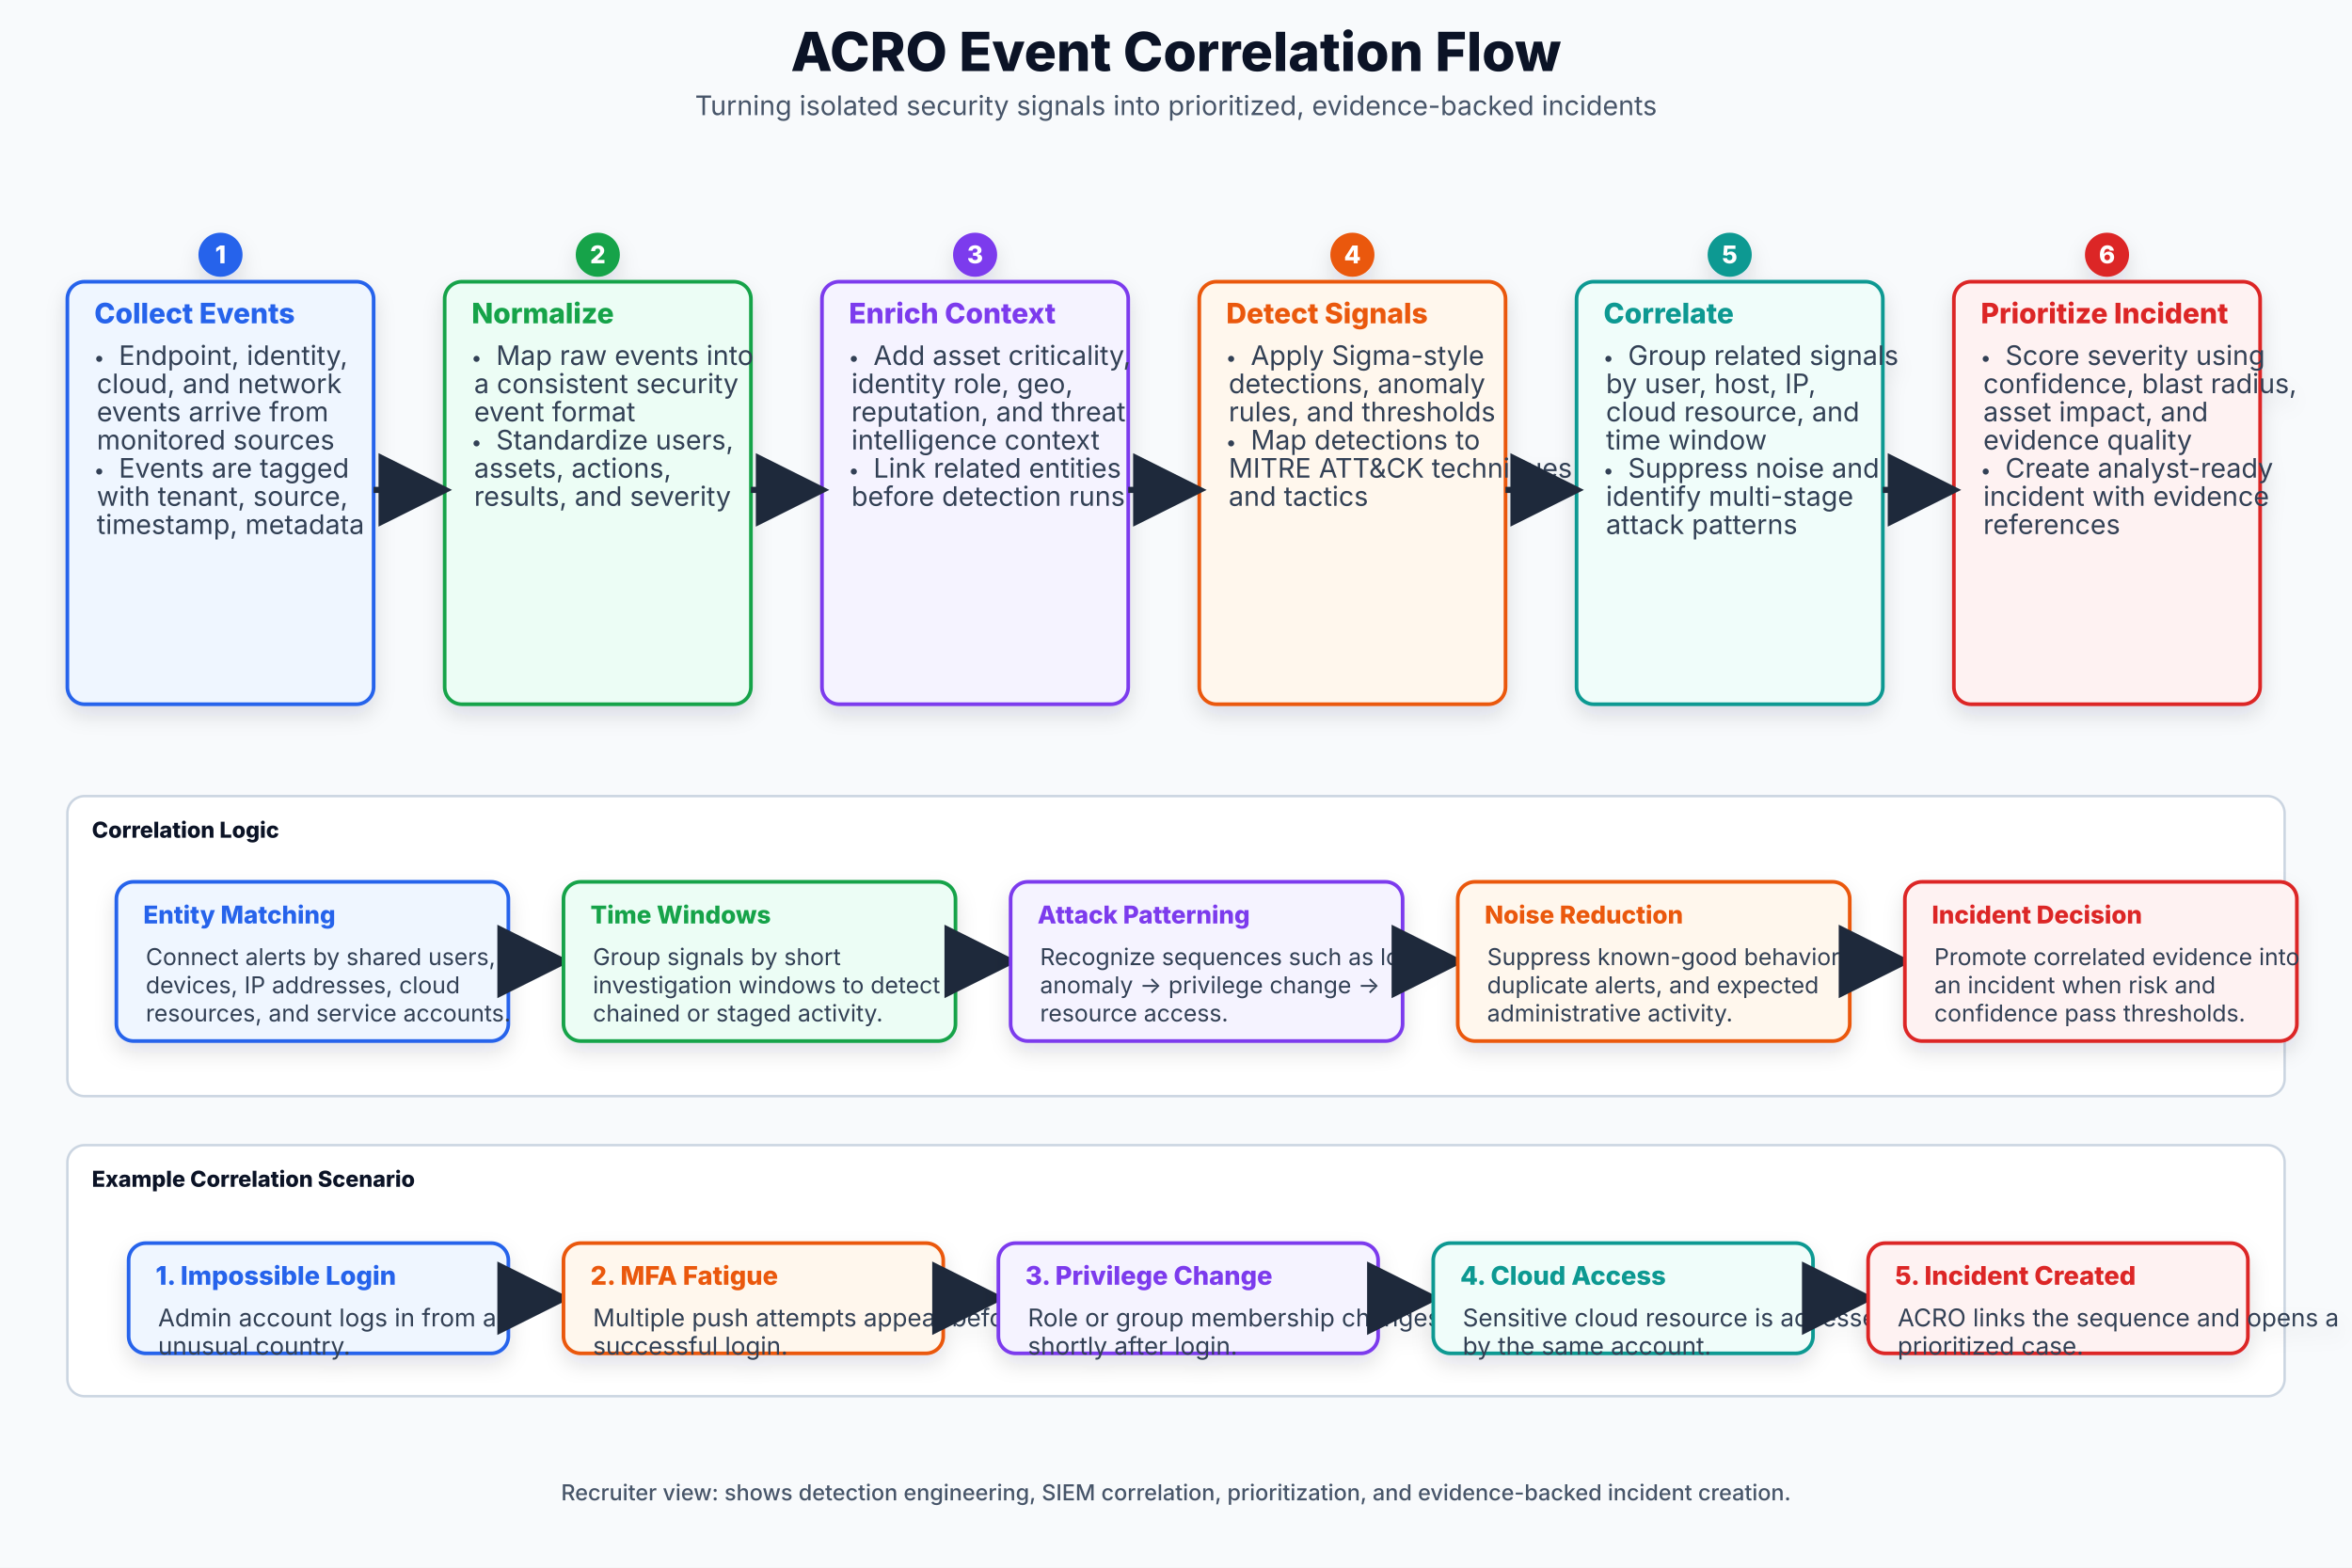
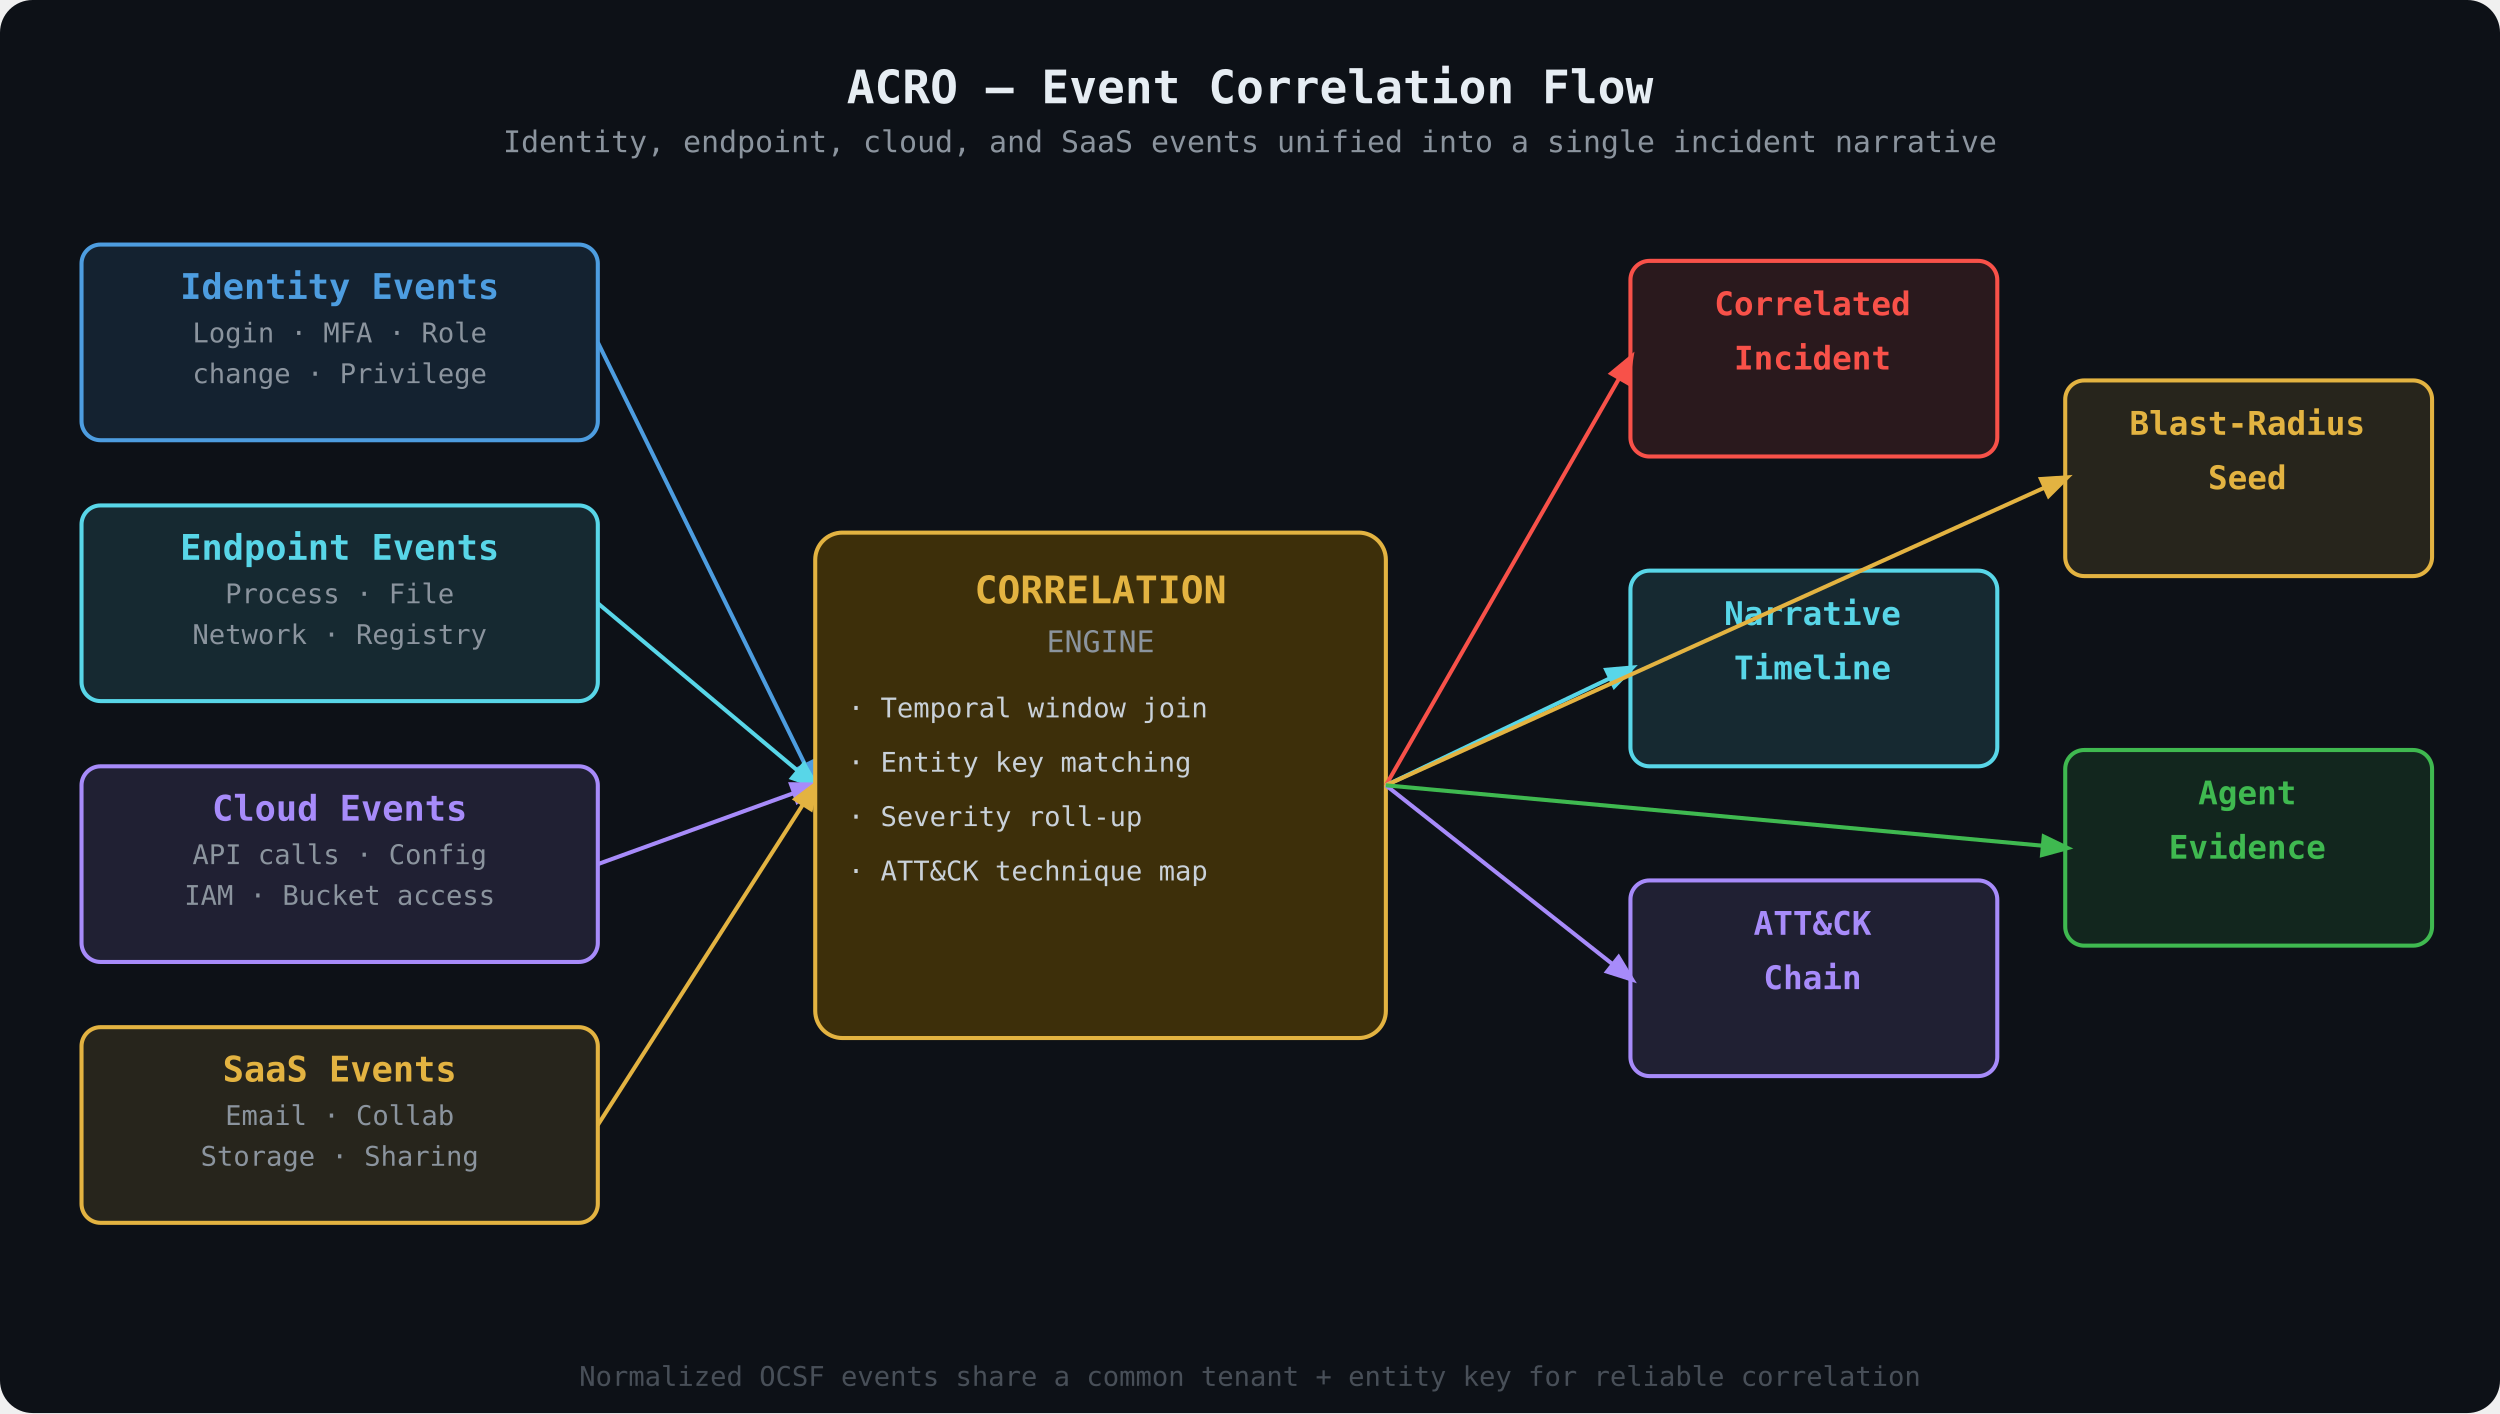
- <svg xmlns="http://www.w3.org/2000/svg" width="1920" height="1280" viewBox="0 0 1920 1280" role="img" aria-labelledby="title desc">
+ <svg xmlns="http://www.w3.org/2000/svg" viewBox="0 0 920 520" width="920" height="520">
+   <rect width="920" height="520" rx="12" fill="#0d1117" />
+   <text x="460" y="38" text-anchor="middle" font-family="JetBrains Mono, Fira Code, monospace" font-size="17" fill="#e6edf3" font-weight="bold">ACRO — Event Correlation Flow</text>
+   <text x="460" y="56" text-anchor="middle" font-family="JetBrains Mono, Fira Code, monospace" font-size="11" fill="#8b949e">Identity, endpoint, cloud, and SaaS events unified into a single incident narrative</text>
+   <rect x="30" y="90" width="190" height="72" rx="7" fill="#4d9de020" stroke="#4d9de0" stroke-width="1.5" opacity="1" />
+   <text x="125" y="110" text-anchor="middle" font-family="JetBrains Mono, Fira Code, monospace" font-size="13" fill="#4d9de0" font-weight="bold">Identity Events</text>
+   <text x="125" y="126" text-anchor="middle" font-family="JetBrains Mono, Fira Code, monospace" font-size="10" fill="#8b949e" font-weight="normal">Login · MFA · Role</text>
+   <text x="125" y="141" text-anchor="middle" font-family="JetBrains Mono, Fira Code, monospace" font-size="10" fill="#8b949e" font-weight="normal">change · Privilege</text>
  <defs>
-     <marker id="arrow" viewBox="0 0 10 10" refX="9" refY="5" markerWidth="12" markerHeight="12" orient="auto-start-reverse">
-       <path d="M 0 0 L 10 5 L 0 10 z" fill="#1e293b" />
+     <marker id="arr-220-126-300-289" markerWidth="8" markerHeight="6" refX="6" refY="3" orient="auto">
+       <polygon points="0 0, 8 3, 0 6" fill="#4d9de0" />
    </marker>
-     <filter id="shadow" x="-20%" y="-20%" width="140%" height="140%">
-       <feDropShadow dx="0" dy="8" stdDeviation="8" flood-color="#0f172a" flood-opacity="0.12" />
-     </filter>
-     <radialGradient id="darkGlow" cx="50%" cy="25%" r="80%">
-       <stop offset="0%" stop-color="#12345c" />
-       <stop offset="65%" stop-color="#07111f" />
-       <stop offset="100%" stop-color="#020617" />
-     </radialGradient>
  </defs>
-   <rect width="1920" height="1280" fill="#f8fafc" />
-   <text id="title" x="960" y="58" text-anchor="middle" font-family="Inter,Arial,sans-serif" font-size="44" font-weight="800" fill="#0b1326">ACRO Event Correlation Flow</text>
-   <text id="desc" x="960" y="94" text-anchor="middle" font-family="Inter,Arial,sans-serif" font-size="22" fill="#475569">Turning isolated security signals into prioritized, evidence-backed incidents</text>
-   <g filter="url(#shadow)">
-     <rect x="55" y="230" width="250" height="345" rx="14" fill="#eff6ff" stroke="#2563eb" stroke-width="3" />
-     <circle cx="180" cy="208" r="18" fill="#2563eb" />
-     <text x="180" y="215" text-anchor="middle" font-family="Inter,Arial,sans-serif" font-size="20" font-weight="800" fill="#fff">1</text>
-     <text x="77" y="264" text-anchor="start" font-family="Inter,Arial,sans-serif" font-size="23" font-weight="800" fill="#2563eb">Collect Events</text>
-     <circle cx="81" cy="293" r="2.5" fill="#334155" />
-     <text x="97" y="298" text-anchor="start" font-family="Inter,Arial,sans-serif" font-size="22" fill="#334155">Endpoint, identity,</text>
-     <text x="79" y="321" text-anchor="start" font-family="Inter,Arial,sans-serif" font-size="22" fill="#334155">cloud, and network</text>
-     <text x="79" y="344" text-anchor="start" font-family="Inter,Arial,sans-serif" font-size="22" fill="#334155">events arrive from</text>
-     <text x="79" y="367" text-anchor="start" font-family="Inter,Arial,sans-serif" font-size="22" fill="#334155">monitored sources</text>
-     <circle cx="81" cy="385" r="2.5" fill="#334155" />
-     <text x="97" y="390" text-anchor="start" font-family="Inter,Arial,sans-serif" font-size="22" fill="#334155">Events are tagged</text>
-     <text x="79" y="413" text-anchor="start" font-family="Inter,Arial,sans-serif" font-size="22" fill="#334155">with tenant, source,</text>
-     <text x="79" y="436" text-anchor="start" font-family="Inter,Arial,sans-serif" font-size="22" fill="#334155">timestamp, metadata</text>
-   </g>
-   <g filter="url(#shadow)">
-     <rect x="363" y="230" width="250" height="345" rx="14" fill="#ecfdf5" stroke="#16a34a" stroke-width="3" />
-     <circle cx="488" cy="208" r="18" fill="#16a34a" />
-     <text x="488" y="215" text-anchor="middle" font-family="Inter,Arial,sans-serif" font-size="20" font-weight="800" fill="#fff">2</text>
-     <text x="385" y="264" text-anchor="start" font-family="Inter,Arial,sans-serif" font-size="23" font-weight="800" fill="#16a34a">Normalize</text>
-     <circle cx="389" cy="293" r="2.5" fill="#334155" />
-     <text x="405" y="298" text-anchor="start" font-family="Inter,Arial,sans-serif" font-size="22" fill="#334155">Map raw events into</text>
-     <text x="387" y="321" text-anchor="start" font-family="Inter,Arial,sans-serif" font-size="22" fill="#334155">a consistent security</text>
-     <text x="387" y="344" text-anchor="start" font-family="Inter,Arial,sans-serif" font-size="22" fill="#334155">event format</text>
-     <circle cx="389" cy="362" r="2.5" fill="#334155" />
-     <text x="405" y="367" text-anchor="start" font-family="Inter,Arial,sans-serif" font-size="22" fill="#334155">Standardize users,</text>
-     <text x="387" y="390" text-anchor="start" font-family="Inter,Arial,sans-serif" font-size="22" fill="#334155">assets, actions,</text>
-     <text x="387" y="413" text-anchor="start" font-family="Inter,Arial,sans-serif" font-size="22" fill="#334155">results, and severity</text>
-   </g>
-   <g filter="url(#shadow)">
-     <rect x="671" y="230" width="250" height="345" rx="14" fill="#f5f3ff" stroke="#7c3aed" stroke-width="3" />
-     <circle cx="796" cy="208" r="18" fill="#7c3aed" />
-     <text x="796" y="215" text-anchor="middle" font-family="Inter,Arial,sans-serif" font-size="20" font-weight="800" fill="#fff">3</text>
-     <text x="693" y="264" text-anchor="start" font-family="Inter,Arial,sans-serif" font-size="23" font-weight="800" fill="#7c3aed">Enrich Context</text>
-     <circle cx="697" cy="293" r="2.5" fill="#334155" />
-     <text x="713" y="298" text-anchor="start" font-family="Inter,Arial,sans-serif" font-size="22" fill="#334155">Add asset criticality,</text>
-     <text x="695" y="321" text-anchor="start" font-family="Inter,Arial,sans-serif" font-size="22" fill="#334155">identity role, geo,</text>
-     <text x="695" y="344" text-anchor="start" font-family="Inter,Arial,sans-serif" font-size="22" fill="#334155">reputation, and threat</text>
-     <text x="695" y="367" text-anchor="start" font-family="Inter,Arial,sans-serif" font-size="22" fill="#334155">intelligence context</text>
-     <circle cx="697" cy="385" r="2.5" fill="#334155" />
-     <text x="713" y="390" text-anchor="start" font-family="Inter,Arial,sans-serif" font-size="22" fill="#334155">Link related entities</text>
-     <text x="695" y="413" text-anchor="start" font-family="Inter,Arial,sans-serif" font-size="22" fill="#334155">before detection runs</text>
-   </g>
-   <g filter="url(#shadow)">
-     <rect x="979" y="230" width="250" height="345" rx="14" fill="#fff7ed" stroke="#ea580c" stroke-width="3" />
-     <circle cx="1104" cy="208" r="18" fill="#ea580c" />
-     <text x="1104" y="215" text-anchor="middle" font-family="Inter,Arial,sans-serif" font-size="20" font-weight="800" fill="#fff">4</text>
-     <text x="1001" y="264" text-anchor="start" font-family="Inter,Arial,sans-serif" font-size="23" font-weight="800" fill="#ea580c">Detect Signals</text>
-     <circle cx="1005" cy="293" r="2.5" fill="#334155" />
-     <text x="1021" y="298" text-anchor="start" font-family="Inter,Arial,sans-serif" font-size="22" fill="#334155">Apply Sigma-style</text>
-     <text x="1003" y="321" text-anchor="start" font-family="Inter,Arial,sans-serif" font-size="22" fill="#334155">detections, anomaly</text>
-     <text x="1003" y="344" text-anchor="start" font-family="Inter,Arial,sans-serif" font-size="22" fill="#334155">rules, and thresholds</text>
-     <circle cx="1005" cy="362" r="2.5" fill="#334155" />
-     <text x="1021" y="367" text-anchor="start" font-family="Inter,Arial,sans-serif" font-size="22" fill="#334155">Map detections to</text>
-     <text x="1003" y="390" text-anchor="start" font-family="Inter,Arial,sans-serif" font-size="22" fill="#334155">MITRE ATT&amp;CK techniques</text>
-     <text x="1003" y="413" text-anchor="start" font-family="Inter,Arial,sans-serif" font-size="22" fill="#334155">and tactics</text>
-   </g>
-   <g filter="url(#shadow)">
-     <rect x="1287" y="230" width="250" height="345" rx="14" fill="#f0fdfa" stroke="#0f9992" stroke-width="3" />
-     <circle cx="1412" cy="208" r="18" fill="#0f9992" />
-     <text x="1412" y="215" text-anchor="middle" font-family="Inter,Arial,sans-serif" font-size="20" font-weight="800" fill="#fff">5</text>
-     <text x="1309" y="264" text-anchor="start" font-family="Inter,Arial,sans-serif" font-size="23" font-weight="800" fill="#0f9992">Correlate</text>
-     <circle cx="1313" cy="293" r="2.5" fill="#334155" />
-     <text x="1329" y="298" text-anchor="start" font-family="Inter,Arial,sans-serif" font-size="22" fill="#334155">Group related signals</text>
-     <text x="1311" y="321" text-anchor="start" font-family="Inter,Arial,sans-serif" font-size="22" fill="#334155">by user, host, IP,</text>
-     <text x="1311" y="344" text-anchor="start" font-family="Inter,Arial,sans-serif" font-size="22" fill="#334155">cloud resource, and</text>
-     <text x="1311" y="367" text-anchor="start" font-family="Inter,Arial,sans-serif" font-size="22" fill="#334155">time window</text>
-     <circle cx="1313" cy="385" r="2.5" fill="#334155" />
-     <text x="1329" y="390" text-anchor="start" font-family="Inter,Arial,sans-serif" font-size="22" fill="#334155">Suppress noise and</text>
-     <text x="1311" y="413" text-anchor="start" font-family="Inter,Arial,sans-serif" font-size="22" fill="#334155">identify multi-stage</text>
-     <text x="1311" y="436" text-anchor="start" font-family="Inter,Arial,sans-serif" font-size="22" fill="#334155">attack patterns</text>
-   </g>
-   <g filter="url(#shadow)">
-     <rect x="1595" y="230" width="250" height="345" rx="14" fill="#fef2f2" stroke="#dc2626" stroke-width="3" />
-     <circle cx="1720" cy="208" r="18" fill="#dc2626" />
-     <text x="1720" y="215" text-anchor="middle" font-family="Inter,Arial,sans-serif" font-size="20" font-weight="800" fill="#fff">6</text>
-     <text x="1617" y="264" text-anchor="start" font-family="Inter,Arial,sans-serif" font-size="23" font-weight="800" fill="#dc2626">Prioritize Incident</text>
-     <circle cx="1621" cy="293" r="2.5" fill="#334155" />
-     <text x="1637" y="298" text-anchor="start" font-family="Inter,Arial,sans-serif" font-size="22" fill="#334155">Score severity using</text>
-     <text x="1619" y="321" text-anchor="start" font-family="Inter,Arial,sans-serif" font-size="22" fill="#334155">confidence, blast radius,</text>
-     <text x="1619" y="344" text-anchor="start" font-family="Inter,Arial,sans-serif" font-size="22" fill="#334155">asset impact, and</text>
-     <text x="1619" y="367" text-anchor="start" font-family="Inter,Arial,sans-serif" font-size="22" fill="#334155">evidence quality</text>
-     <circle cx="1621" cy="385" r="2.5" fill="#334155" />
-     <text x="1637" y="390" text-anchor="start" font-family="Inter,Arial,sans-serif" font-size="22" fill="#334155">Create analyst-ready</text>
-     <text x="1619" y="413" text-anchor="start" font-family="Inter,Arial,sans-serif" font-size="22" fill="#334155">incident with evidence</text>
-     <text x="1619" y="436" text-anchor="start" font-family="Inter,Arial,sans-serif" font-size="22" fill="#334155">references</text>
-   </g>
-   <path d="M 305 400 L 363 400" fill="none" stroke="#1e293b" stroke-width="5" marker-end="url(#arrow)" />
-   <path d="M 613 400 L 671 400" fill="none" stroke="#1e293b" stroke-width="5" marker-end="url(#arrow)" />
-   <path d="M 921 400 L 979 400" fill="none" stroke="#1e293b" stroke-width="5" marker-end="url(#arrow)" />
-   <path d="M 1229 400 L 1287 400" fill="none" stroke="#1e293b" stroke-width="5" marker-end="url(#arrow)" />
-   <path d="M 1537 400 L 1595 400" fill="none" stroke="#1e293b" stroke-width="5" marker-end="url(#arrow)" />
-   <rect x="55" y="650" width="1810" height="245" rx="14" fill="#ffffff" stroke="#cbd5e1" stroke-width="2" />
-   <text x="75" y="684" font-family="Inter,Arial,sans-serif" font-size="18" font-weight="800" fill="#0b1326">Correlation Logic</text>
-   <g filter="url(#shadow)">
-     <rect x="95" y="720" width="320" height="130" rx="14" fill="#eff6ff" stroke="#2563eb" stroke-width="3" />
-     <text x="117" y="754" text-anchor="start" font-family="Inter,Arial,sans-serif" font-size="20" font-weight="800" fill="#2563eb">Entity Matching</text>
-     <text x="119" y="788" text-anchor="start" font-family="Inter,Arial,sans-serif" font-size="19" fill="#334155">Connect alerts by shared users,</text>
-     <text x="119" y="811" text-anchor="start" font-family="Inter,Arial,sans-serif" font-size="19" fill="#334155">devices, IP addresses, cloud</text>
-     <text x="119" y="834" text-anchor="start" font-family="Inter,Arial,sans-serif" font-size="19" fill="#334155">resources, and service accounts.</text>
-   </g>
-   <path d="M 415 785 L 460 785" fill="none" stroke="#1e293b" stroke-width="5" marker-end="url(#arrow)" />
-   <g filter="url(#shadow)">
-     <rect x="460" y="720" width="320" height="130" rx="14" fill="#ecfdf5" stroke="#16a34a" stroke-width="3" />
-     <text x="482" y="754" text-anchor="start" font-family="Inter,Arial,sans-serif" font-size="20" font-weight="800" fill="#16a34a">Time Windows</text>
-     <text x="484" y="788" text-anchor="start" font-family="Inter,Arial,sans-serif" font-size="19" fill="#334155">Group signals by short</text>
-     <text x="484" y="811" text-anchor="start" font-family="Inter,Arial,sans-serif" font-size="19" fill="#334155">investigation windows to detect</text>
-     <text x="484" y="834" text-anchor="start" font-family="Inter,Arial,sans-serif" font-size="19" fill="#334155">chained or staged activity.</text>
-   </g>
-   <path d="M 780 785 L 825 785" fill="none" stroke="#1e293b" stroke-width="5" marker-end="url(#arrow)" />
-   <g filter="url(#shadow)">
-     <rect x="825" y="720" width="320" height="130" rx="14" fill="#f5f3ff" stroke="#7c3aed" stroke-width="3" />
-     <text x="847" y="754" text-anchor="start" font-family="Inter,Arial,sans-serif" font-size="20" font-weight="800" fill="#7c3aed">Attack Patterning</text>
-     <text x="849" y="788" text-anchor="start" font-family="Inter,Arial,sans-serif" font-size="19" fill="#334155">Recognize sequences such as login</text>
-     <text x="849" y="811" text-anchor="start" font-family="Inter,Arial,sans-serif" font-size="19" fill="#334155">anomaly → privilege change →</text>
-     <text x="849" y="834" text-anchor="start" font-family="Inter,Arial,sans-serif" font-size="19" fill="#334155">resource access.</text>
-   </g>
-   <path d="M 1145 785 L 1190 785" fill="none" stroke="#1e293b" stroke-width="5" marker-end="url(#arrow)" />
-   <g filter="url(#shadow)">
-     <rect x="1190" y="720" width="320" height="130" rx="14" fill="#fff7ed" stroke="#ea580c" stroke-width="3" />
-     <text x="1212" y="754" text-anchor="start" font-family="Inter,Arial,sans-serif" font-size="20" font-weight="800" fill="#ea580c">Noise Reduction</text>
-     <text x="1214" y="788" text-anchor="start" font-family="Inter,Arial,sans-serif" font-size="19" fill="#334155">Suppress known-good behavior,</text>
-     <text x="1214" y="811" text-anchor="start" font-family="Inter,Arial,sans-serif" font-size="19" fill="#334155">duplicate alerts, and expected</text>
-     <text x="1214" y="834" text-anchor="start" font-family="Inter,Arial,sans-serif" font-size="19" fill="#334155">administrative activity.</text>
-   </g>
-   <path d="M 1510 785 L 1555 785" fill="none" stroke="#1e293b" stroke-width="5" marker-end="url(#arrow)" />
-   <g filter="url(#shadow)">
-     <rect x="1555" y="720" width="320" height="130" rx="14" fill="#fef2f2" stroke="#dc2626" stroke-width="3" />
-     <text x="1577" y="754" text-anchor="start" font-family="Inter,Arial,sans-serif" font-size="20" font-weight="800" fill="#dc2626">Incident Decision</text>
-     <text x="1579" y="788" text-anchor="start" font-family="Inter,Arial,sans-serif" font-size="19" fill="#334155">Promote correlated evidence into</text>
-     <text x="1579" y="811" text-anchor="start" font-family="Inter,Arial,sans-serif" font-size="19" fill="#334155">an incident when risk and</text>
-     <text x="1579" y="834" text-anchor="start" font-family="Inter,Arial,sans-serif" font-size="19" fill="#334155">confidence pass thresholds.</text>
-   </g>
-   <rect x="55" y="935" width="1810" height="205" rx="14" fill="#ffffff" stroke="#cbd5e1" stroke-width="2" />
-   <text x="75" y="969" font-family="Inter,Arial,sans-serif" font-size="18" font-weight="800" fill="#0b1326">Example Correlation Scenario</text>
-   <g filter="url(#shadow)">
-     <rect x="105" y="1015" width="310" height="90" rx="14" fill="#eff6ff" stroke="#2563eb" stroke-width="3" />
-     <text x="127" y="1049" text-anchor="start" font-family="Inter,Arial,sans-serif" font-size="21" font-weight="800" fill="#2563eb">1. Impossible Login</text>
-     <text x="129" y="1083" text-anchor="start" font-family="Inter,Arial,sans-serif" font-size="20" fill="#334155">Admin account logs in from an</text>
-     <text x="129" y="1106" text-anchor="start" font-family="Inter,Arial,sans-serif" font-size="20" fill="#334155">unusual country.</text>
-   </g>
-   <path d="M 415 1060 L 460 1060" fill="none" stroke="#1e293b" stroke-width="5" marker-end="url(#arrow)" />
-   <g filter="url(#shadow)">
-     <rect x="460" y="1015" width="310" height="90" rx="14" fill="#fff7ed" stroke="#ea580c" stroke-width="3" />
-     <text x="482" y="1049" text-anchor="start" font-family="Inter,Arial,sans-serif" font-size="21" font-weight="800" fill="#ea580c">2. MFA Fatigue</text>
-     <text x="484" y="1083" text-anchor="start" font-family="Inter,Arial,sans-serif" font-size="20" fill="#334155">Multiple push attempts appear before</text>
-     <text x="484" y="1106" text-anchor="start" font-family="Inter,Arial,sans-serif" font-size="20" fill="#334155">successful login.</text>
-   </g>
-   <path d="M 770 1060 L 815 1060" fill="none" stroke="#1e293b" stroke-width="5" marker-end="url(#arrow)" />
-   <g filter="url(#shadow)">
-     <rect x="815" y="1015" width="310" height="90" rx="14" fill="#f5f3ff" stroke="#7c3aed" stroke-width="3" />
-     <text x="837" y="1049" text-anchor="start" font-family="Inter,Arial,sans-serif" font-size="21" font-weight="800" fill="#7c3aed">3. Privilege Change</text>
-     <text x="839" y="1083" text-anchor="start" font-family="Inter,Arial,sans-serif" font-size="20" fill="#334155">Role or group membership changes</text>
-     <text x="839" y="1106" text-anchor="start" font-family="Inter,Arial,sans-serif" font-size="20" fill="#334155">shortly after login.</text>
-   </g>
-   <path d="M 1125 1060 L 1170 1060" fill="none" stroke="#1e293b" stroke-width="5" marker-end="url(#arrow)" />
-   <g filter="url(#shadow)">
-     <rect x="1170" y="1015" width="310" height="90" rx="14" fill="#f0fdfa" stroke="#0f9992" stroke-width="3" />
-     <text x="1192" y="1049" text-anchor="start" font-family="Inter,Arial,sans-serif" font-size="21" font-weight="800" fill="#0f9992">4. Cloud Access</text>
-     <text x="1194" y="1083" text-anchor="start" font-family="Inter,Arial,sans-serif" font-size="20" fill="#334155">Sensitive cloud resource is accessed</text>
-     <text x="1194" y="1106" text-anchor="start" font-family="Inter,Arial,sans-serif" font-size="20" fill="#334155">by the same account.</text>
-   </g>
-   <path d="M 1480 1060 L 1525 1060" fill="none" stroke="#1e293b" stroke-width="5" marker-end="url(#arrow)" />
-   <g filter="url(#shadow)">
-     <rect x="1525" y="1015" width="310" height="90" rx="14" fill="#fef2f2" stroke="#dc2626" stroke-width="3" />
-     <text x="1547" y="1049" text-anchor="start" font-family="Inter,Arial,sans-serif" font-size="21" font-weight="800" fill="#dc2626">5. Incident Created</text>
-     <text x="1549" y="1083" text-anchor="start" font-family="Inter,Arial,sans-serif" font-size="20" fill="#334155">ACRO links the sequence and opens a</text>
-     <text x="1549" y="1106" text-anchor="start" font-family="Inter,Arial,sans-serif" font-size="20" fill="#334155">prioritized case.</text>
-   </g>
-   <text x="960" y="1225" text-anchor="middle" font-family="Inter,Arial,sans-serif" font-size="18" font-weight="500" fill="#475569">Recruiter view: shows detection engineering, SIEM correlation, prioritization, and evidence-backed incident creation.</text>
+   <line x1="220" y1="126" x2="300" y2="289" stroke="#4d9de0" stroke-width="1.5" marker-end="url(#arr-220-126-300-289)" />
+   <rect x="30" y="186" width="190" height="72" rx="7" fill="#58d6e820" stroke="#58d6e8" stroke-width="1.5" opacity="1" />
+   <text x="125" y="206" text-anchor="middle" font-family="JetBrains Mono, Fira Code, monospace" font-size="13" fill="#58d6e8" font-weight="bold">Endpoint Events</text>
+   <text x="125" y="222" text-anchor="middle" font-family="JetBrains Mono, Fira Code, monospace" font-size="10" fill="#8b949e" font-weight="normal">Process · File</text>
+   <text x="125" y="237" text-anchor="middle" font-family="JetBrains Mono, Fira Code, monospace" font-size="10" fill="#8b949e" font-weight="normal">Network · Registry</text>
+   <defs>
+     <marker id="arr-220-222-300-289" markerWidth="8" markerHeight="6" refX="6" refY="3" orient="auto">
+       <polygon points="0 0, 8 3, 0 6" fill="#58d6e8" />
+     </marker>
+   </defs>
+   <line x1="220" y1="222" x2="300" y2="289" stroke="#58d6e8" stroke-width="1.5" marker-end="url(#arr-220-222-300-289)" />
+   <rect x="30" y="282" width="190" height="72" rx="7" fill="#a78bfa20" stroke="#a78bfa" stroke-width="1.5" opacity="1" />
+   <text x="125" y="302" text-anchor="middle" font-family="JetBrains Mono, Fira Code, monospace" font-size="13" fill="#a78bfa" font-weight="bold">Cloud Events</text>
+   <text x="125" y="318" text-anchor="middle" font-family="JetBrains Mono, Fira Code, monospace" font-size="10" fill="#8b949e" font-weight="normal">API calls · Config</text>
+   <text x="125" y="333" text-anchor="middle" font-family="JetBrains Mono, Fira Code, monospace" font-size="10" fill="#8b949e" font-weight="normal">IAM · Bucket access</text>
+   <defs>
+     <marker id="arr-220-318-300-289" markerWidth="8" markerHeight="6" refX="6" refY="3" orient="auto">
+       <polygon points="0 0, 8 3, 0 6" fill="#a78bfa" />
+     </marker>
+   </defs>
+   <line x1="220" y1="318" x2="300" y2="289" stroke="#a78bfa" stroke-width="1.5" marker-end="url(#arr-220-318-300-289)" />
+   <rect x="30" y="378" width="190" height="72" rx="7" fill="#e3b34120" stroke="#e3b341" stroke-width="1.5" opacity="1" />
+   <text x="125" y="398" text-anchor="middle" font-family="JetBrains Mono, Fira Code, monospace" font-size="13" fill="#e3b341" font-weight="bold">SaaS Events</text>
+   <text x="125" y="414" text-anchor="middle" font-family="JetBrains Mono, Fira Code, monospace" font-size="10" fill="#8b949e" font-weight="normal">Email · Collab</text>
+   <text x="125" y="429" text-anchor="middle" font-family="JetBrains Mono, Fira Code, monospace" font-size="10" fill="#8b949e" font-weight="normal">Storage · Sharing</text>
+   <defs>
+     <marker id="arr-220-414-300-289" markerWidth="8" markerHeight="6" refX="6" refY="3" orient="auto">
+       <polygon points="0 0, 8 3, 0 6" fill="#e3b341" />
+     </marker>
+   </defs>
+   <line x1="220" y1="414" x2="300" y2="289" stroke="#e3b341" stroke-width="1.5" marker-end="url(#arr-220-414-300-289)" />
+   <rect x="300" y="196" width="210" height="186" rx="10" fill="#3d2f0a" stroke="#e3b341" stroke-width="1.5" opacity="1" />
+   <text x="405" y="222" text-anchor="middle" font-family="JetBrains Mono, Fira Code, monospace" font-size="14" fill="#e3b341" font-weight="bold">CORRELATION</text>
+   <text x="405" y="240" text-anchor="middle" font-family="JetBrains Mono, Fira Code, monospace" font-size="11" fill="#8b949e" font-weight="normal">ENGINE</text>
+   <text x="312" y="264" text-anchor="start" font-family="JetBrains Mono, Fira Code, monospace" font-size="10" fill="#c9d1d9" font-weight="normal">· Temporal window join</text>
+   <text x="312" y="284" text-anchor="start" font-family="JetBrains Mono, Fira Code, monospace" font-size="10" fill="#c9d1d9" font-weight="normal">· Entity key matching</text>
+   <text x="312" y="304" text-anchor="start" font-family="JetBrains Mono, Fira Code, monospace" font-size="10" fill="#c9d1d9" font-weight="normal">· Severity roll-up</text>
+   <text x="312" y="324" text-anchor="start" font-family="JetBrains Mono, Fira Code, monospace" font-size="10" fill="#c9d1d9" font-weight="normal">· ATT&amp;CK technique map</text>
+   <rect x="600" y="96" width="135" height="72" rx="7" fill="#f8514920" stroke="#f85149" stroke-width="1.5" opacity="1" />
+   <text x="667" y="116" text-anchor="middle" font-family="JetBrains Mono, Fira Code, monospace" font-size="12" fill="#f85149" font-weight="bold">Correlated</text>
+   <text x="667" y="136" text-anchor="middle" font-family="JetBrains Mono, Fira Code, monospace" font-size="12" fill="#f85149" font-weight="bold">Incident</text>
+   <defs>
+     <marker id="arr-510-289-600-132" markerWidth="8" markerHeight="6" refX="6" refY="3" orient="auto">
+       <polygon points="0 0, 8 3, 0 6" fill="#f85149" />
+     </marker>
+   </defs>
+   <line x1="510" y1="289" x2="600" y2="132" stroke="#f85149" stroke-width="1.5" marker-end="url(#arr-510-289-600-132)" />
+   <rect x="600" y="210" width="135" height="72" rx="7" fill="#58d6e820" stroke="#58d6e8" stroke-width="1.5" opacity="1" />
+   <text x="667" y="230" text-anchor="middle" font-family="JetBrains Mono, Fira Code, monospace" font-size="12" fill="#58d6e8" font-weight="bold">Narrative</text>
+   <text x="667" y="250" text-anchor="middle" font-family="JetBrains Mono, Fira Code, monospace" font-size="12" fill="#58d6e8" font-weight="bold">Timeline</text>
+   <defs>
+     <marker id="arr-510-289-600-246" markerWidth="8" markerHeight="6" refX="6" refY="3" orient="auto">
+       <polygon points="0 0, 8 3, 0 6" fill="#58d6e8" />
+     </marker>
+   </defs>
+   <line x1="510" y1="289" x2="600" y2="246" stroke="#58d6e8" stroke-width="1.5" marker-end="url(#arr-510-289-600-246)" />
+   <rect x="600" y="324" width="135" height="72" rx="7" fill="#a78bfa20" stroke="#a78bfa" stroke-width="1.5" opacity="1" />
+   <text x="667" y="344" text-anchor="middle" font-family="JetBrains Mono, Fira Code, monospace" font-size="12" fill="#a78bfa" font-weight="bold">ATT&amp;CK</text>
+   <text x="667" y="364" text-anchor="middle" font-family="JetBrains Mono, Fira Code, monospace" font-size="12" fill="#a78bfa" font-weight="bold">Chain</text>
+   <defs>
+     <marker id="arr-510-289-600-360" markerWidth="8" markerHeight="6" refX="6" refY="3" orient="auto">
+       <polygon points="0 0, 8 3, 0 6" fill="#a78bfa" />
+     </marker>
+   </defs>
+   <line x1="510" y1="289" x2="600" y2="360" stroke="#a78bfa" stroke-width="1.5" marker-end="url(#arr-510-289-600-360)" />
+   <rect x="760" y="140" width="135" height="72" rx="7" fill="#e3b34120" stroke="#e3b341" stroke-width="1.5" opacity="1" />
+   <text x="827" y="160" text-anchor="middle" font-family="JetBrains Mono, Fira Code, monospace" font-size="12" fill="#e3b341" font-weight="bold">Blast-Radius</text>
+   <text x="827" y="180" text-anchor="middle" font-family="JetBrains Mono, Fira Code, monospace" font-size="12" fill="#e3b341" font-weight="bold">Seed</text>
+   <defs>
+     <marker id="arr-510-289-760-176" markerWidth="8" markerHeight="6" refX="6" refY="3" orient="auto">
+       <polygon points="0 0, 8 3, 0 6" fill="#e3b341" />
+     </marker>
+   </defs>
+   <line x1="510" y1="289" x2="760" y2="176" stroke="#e3b341" stroke-width="1.5" marker-end="url(#arr-510-289-760-176)" />
+   <rect x="760" y="276" width="135" height="72" rx="7" fill="#3fb95020" stroke="#3fb950" stroke-width="1.5" opacity="1" />
+   <text x="827" y="296" text-anchor="middle" font-family="JetBrains Mono, Fira Code, monospace" font-size="12" fill="#3fb950" font-weight="bold">Agent</text>
+   <text x="827" y="316" text-anchor="middle" font-family="JetBrains Mono, Fira Code, monospace" font-size="12" fill="#3fb950" font-weight="bold">Evidence</text>
+   <defs>
+     <marker id="arr-510-289-760-312" markerWidth="8" markerHeight="6" refX="6" refY="3" orient="auto">
+       <polygon points="0 0, 8 3, 0 6" fill="#3fb950" />
+     </marker>
+   </defs>
+   <line x1="510" y1="289" x2="760" y2="312" stroke="#3fb950" stroke-width="1.5" marker-end="url(#arr-510-289-760-312)" />
+   <text x="460" y="510" text-anchor="middle" font-family="JetBrains Mono, Fira Code, monospace" font-size="10" fill="#484f58">Normalized OCSF events share a common tenant + entity key for reliable correlation</text>
</svg>
